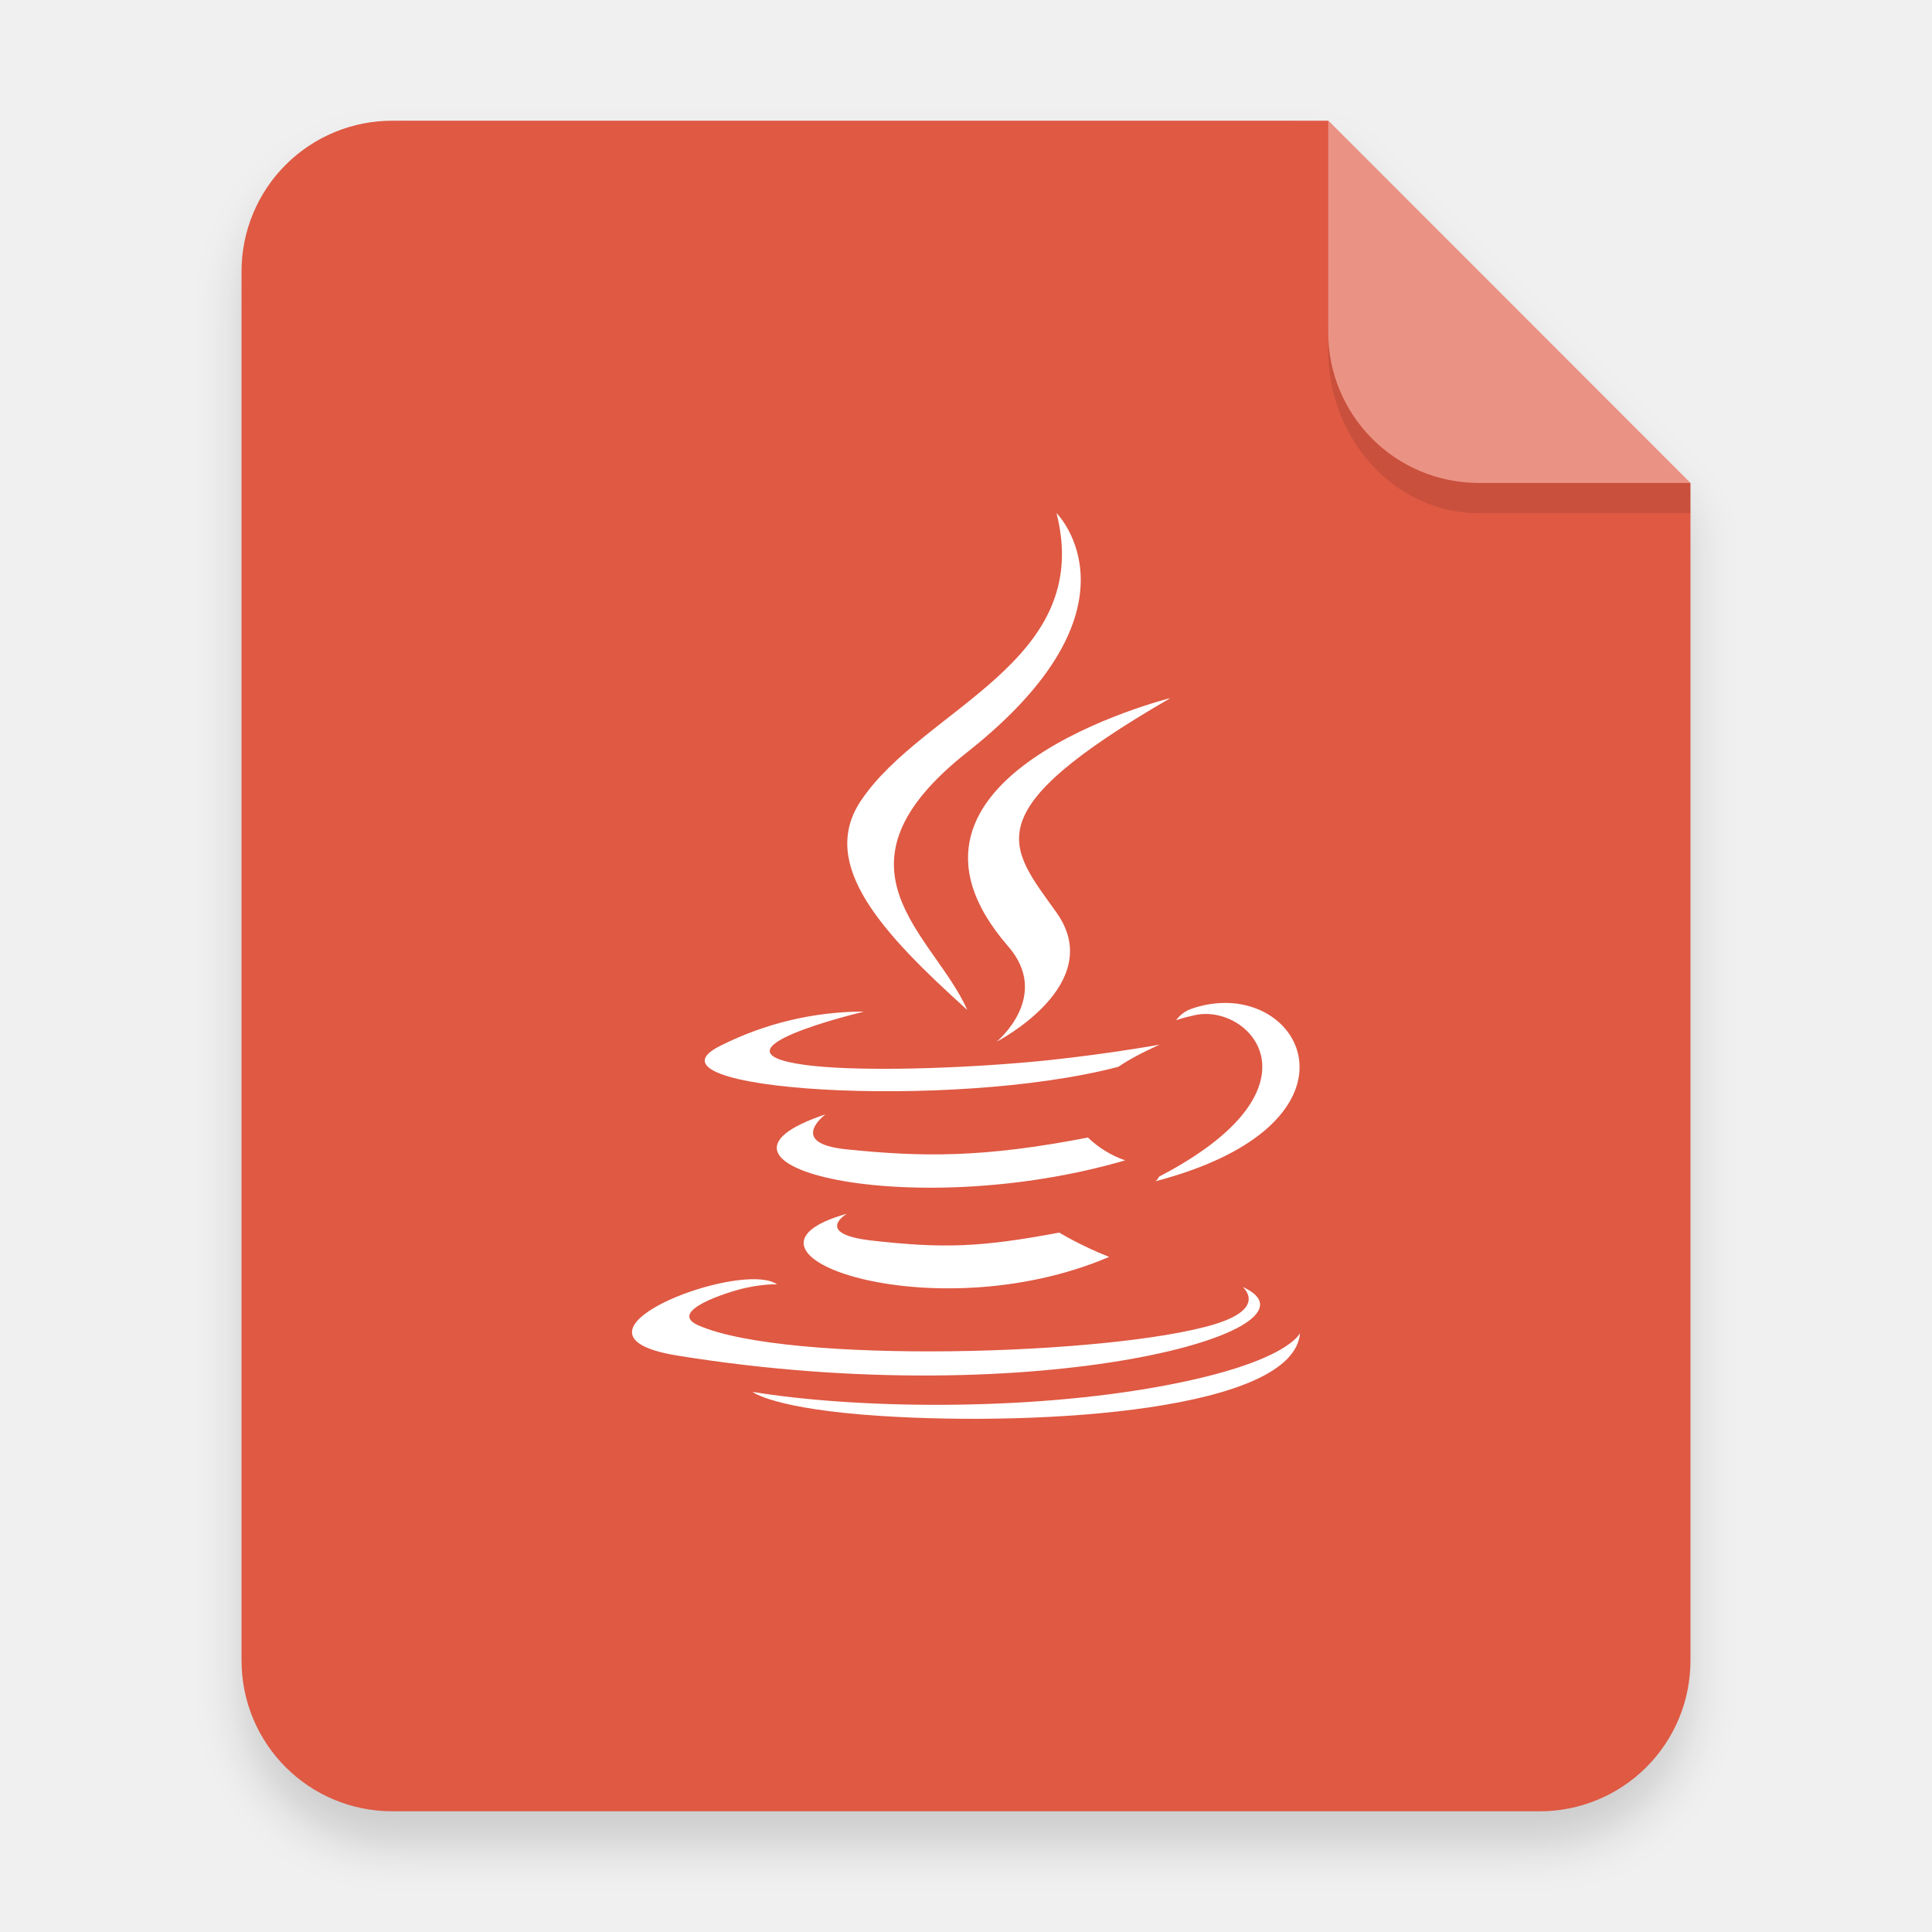
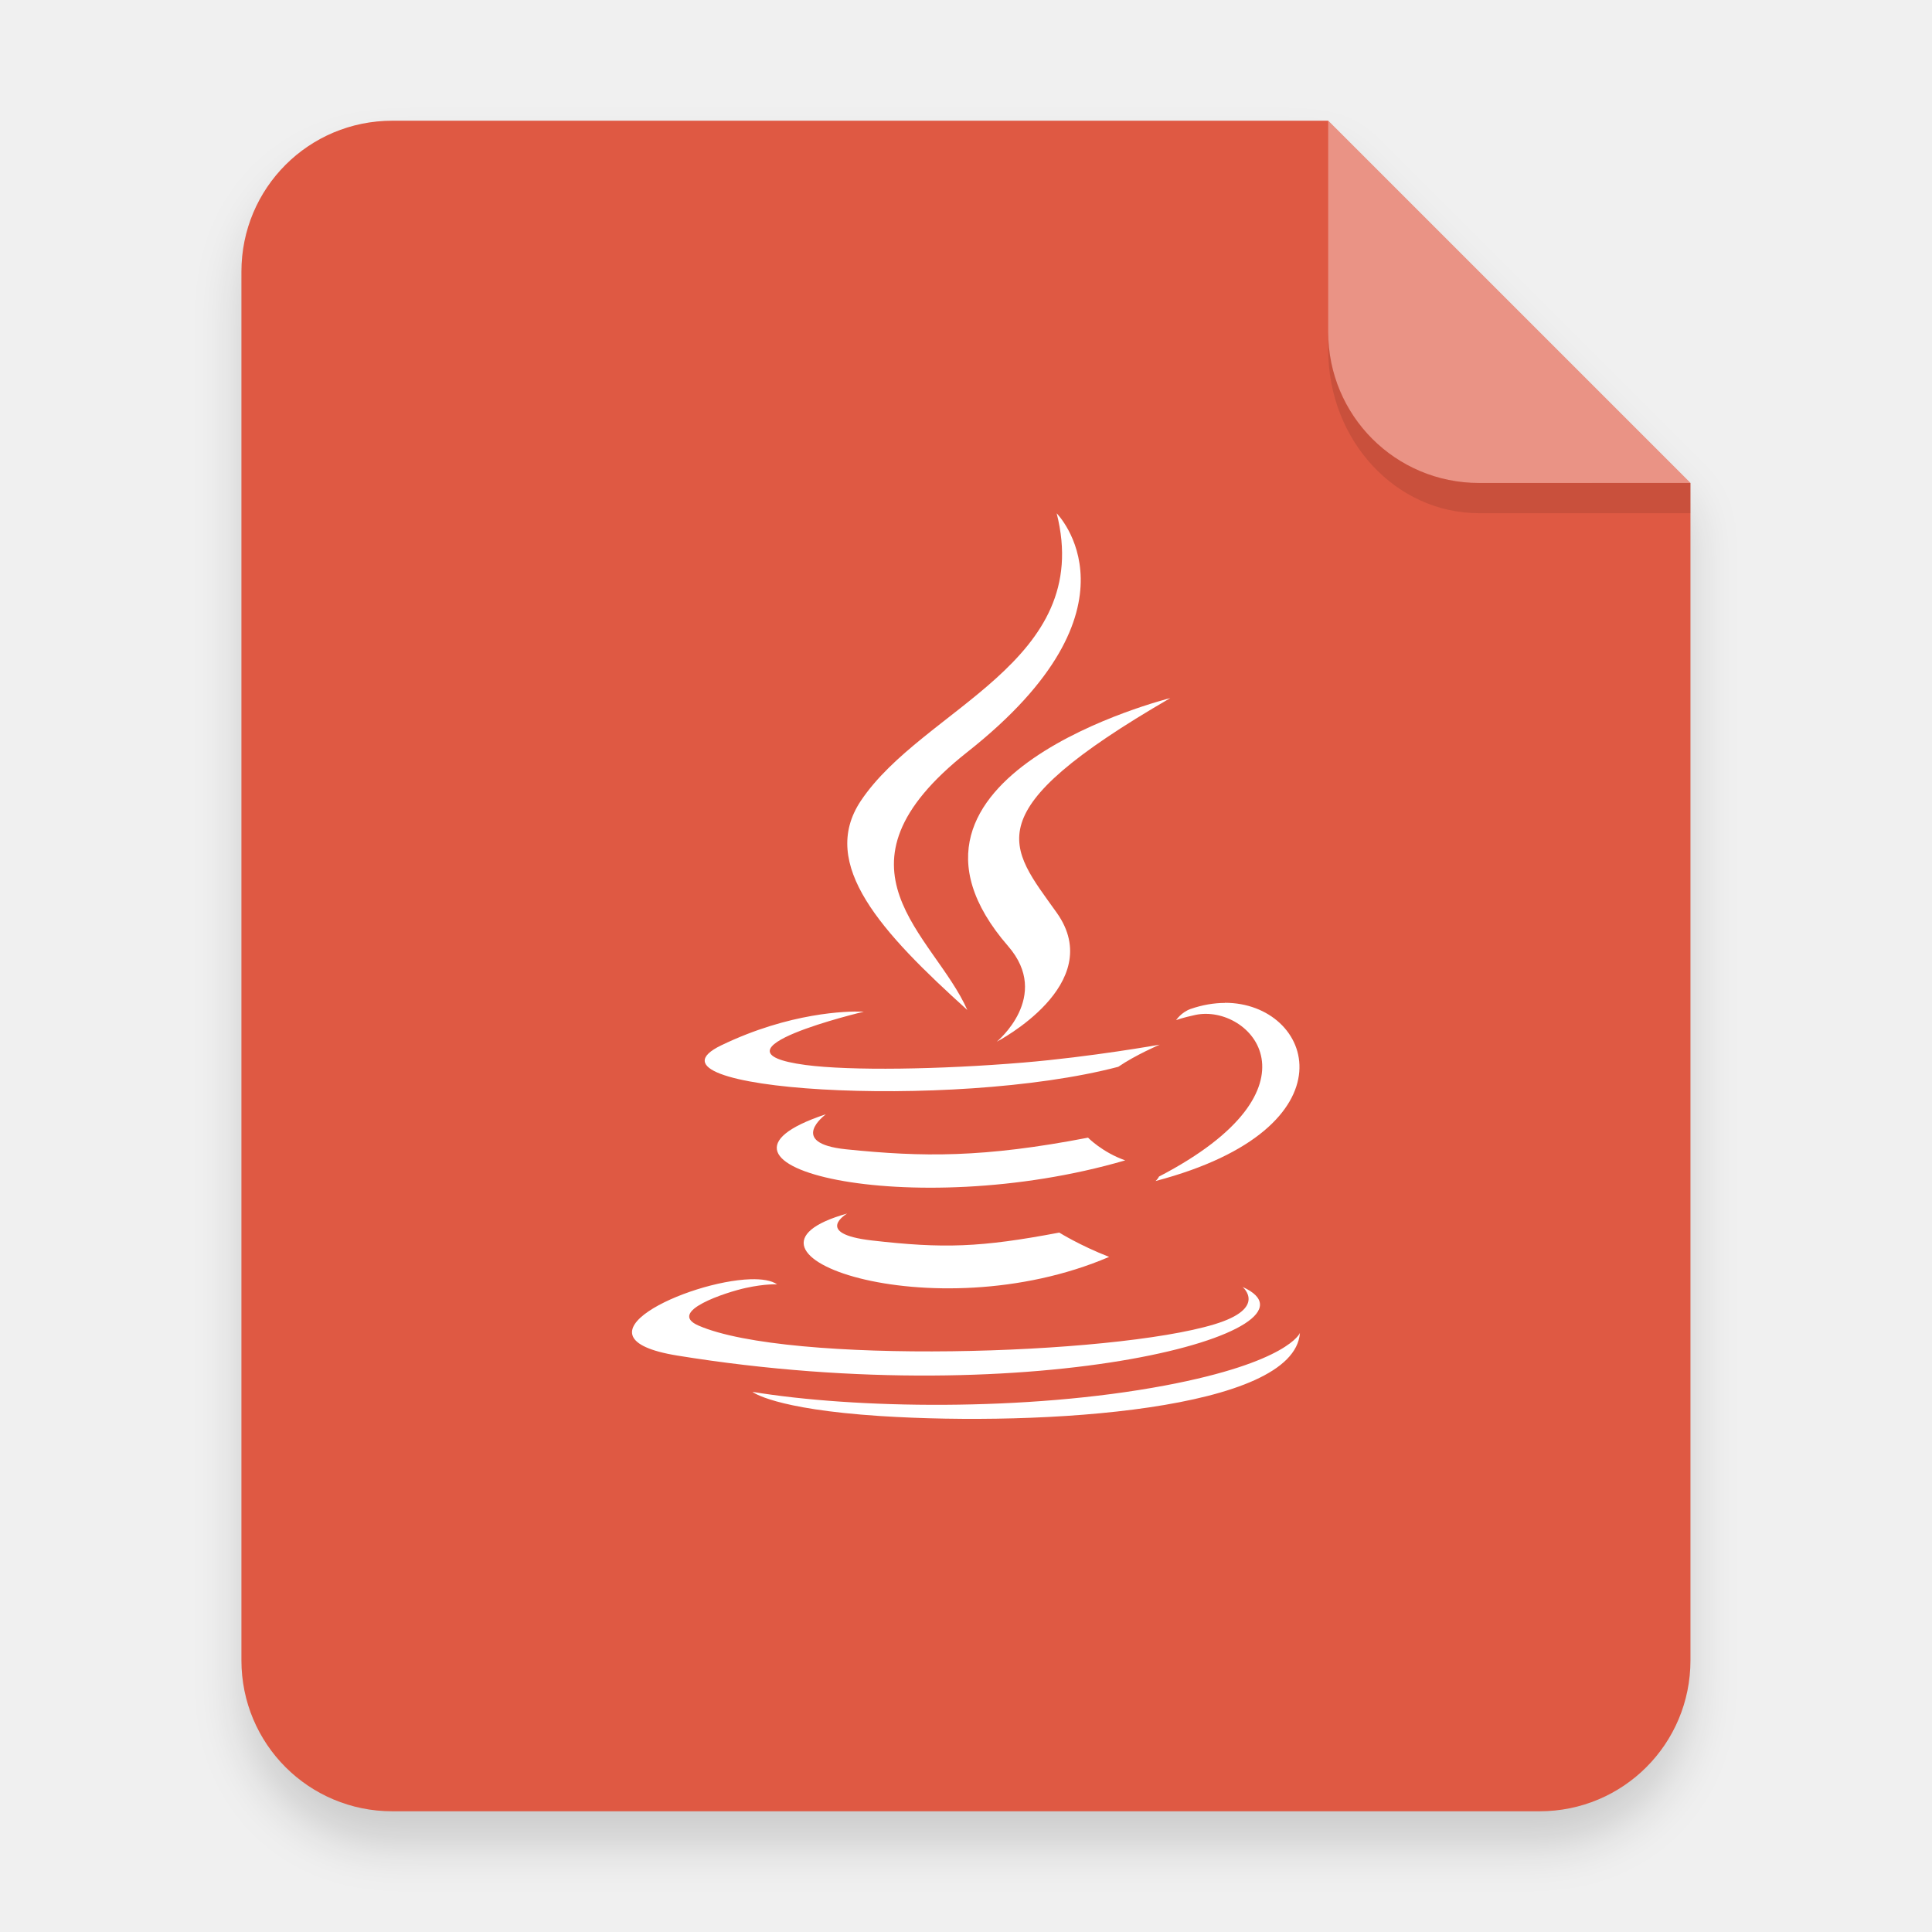
- <svg xmlns="http://www.w3.org/2000/svg" width="64" height="64" viewBox="0 0 16.933 16.933">
+ <svg xmlns="http://www.w3.org/2000/svg" width="64" height="64" version="1.1" viewBox="0 0 16.933 16.933">
  <defs>
-     <filter id="a" width="1.078" height="1.067" x="-.039" y="-.033" color-interpolation-filters="sRGB">
-       <feGaussianBlur stdDeviation=".206" />
+     <filter id="a" x="-.039" y="-.033" width="1.078" height="1.067" color-interpolation-filters="sRGB">
+       <feGaussianBlur stdDeviation="0.206" />
    </filter>
  </defs>
  <g fill-rule="evenodd">
-     <path d="M3.44 1.354a1.32 1.32 0 0 0-1.323 1.323v12.171c0 .733.59 1.323 1.323 1.323h10.053a1.32 1.32 0 0 0 1.323-1.323V4.53l-3.175-3.175z" filter="url(#a)" opacity=".15" style="paint-order:stroke fill markers" />
-     <path fill="#df5943" d="M3.44 1.058a1.32 1.32 0 0 0-1.323 1.323v12.171c0 .733.59 1.323 1.323 1.323h10.053a1.32 1.32 0 0 0 1.323-1.323V4.233l-3.174-3.175z" style="paint-order:stroke fill markers" />
-     <path fill="#fff" d="m14.816 4.233-3.175-3.175V2.91c0 .733.59 1.323 1.323 1.323z" opacity=".35" style="paint-order:stroke fill markers" />
-     <path fill="#fff" d="M9.26 4.498c.333 1.31-1.173 1.706-1.716 2.522-.37.556.182 1.154.934 1.832-.293-.663-1.288-1.243 0-2.26 1.607-1.27.783-2.094.783-2.094zm.995 1.621s-2.717.679-1.42 2.174c.384.44-.1.837-.1.837s.972-.501.526-1.13c-.417-.586-.737-.877.994-1.88zm.481 2.671a.9.9 0 0 0-.3.054c-.084.03-.128.098-.128.098s.053-.021.17-.046c.481-.1 1.17.643-.32 1.417-.006.019-.03.04-.03.04 1.772-.466 1.386-1.564.608-1.563m-3.19.076a2.8 2.8 0 0 0-1.225.296c-.814.394 2.016.574 3.48.188.153-.104.363-.194.363-.194s-.599.107-1.196.157c-.73.062-1.515.074-1.908.021-.932-.125.51-.467.51-.467l-.025-.001zm-.311.901c-1.344.446.748.952 2.626.403a.9.9 0 0 1-.326-.2c-.918.178-1.449.172-2.12.103-.52-.054-.18-.306-.18-.306m.19.87c-1.22.34.742 1.044 2.296.379-.254-.1-.437-.213-.437-.213-.693.13-1.014.14-1.643.07-.52-.06-.216-.237-.216-.237zm-.848.575c-.548.017-1.62.51-.64.669 3.168.513 5.775-.231 4.954-.602 0 0 .224.185-.248.328-.896.272-3.733.354-4.52.01-.283-.122.248-.293.415-.33.174-.037.273-.03.273-.03-.049-.035-.133-.048-.234-.045m4.817.471s-.1.256-1.182.46c-1.22.23-2.725.203-3.617.056 0 0 .183.15 1.122.211 1.43.092 3.625-.05 3.677-.727" clip-rule="evenodd" enable-background="new" />
-     <path d="M11.641 2.91v.155c0 .794.59 1.433 1.323 1.433h1.852v-.265h-1.852A1.32 1.32 0 0 1 11.64 2.91z" opacity=".1" style="paint-order:stroke fill markers" />
+     <path d="m3.439 1.354c-0.733 0-1.323 0.59-1.323 1.323v12.171c0 0.733 0.59 1.323 1.323 1.323h10.054c0.733 0 1.323-0.59 1.323-1.323v-10.319l-3.175-3.175z" filter="url(#a)" opacity=".15" stroke-width=".265" style="paint-order:stroke fill markers" />
+     <path d="m3.439 1.058c-0.733 0-1.323 0.59-1.323 1.323v12.171c0 0.733 0.59 1.323 1.323 1.323h10.054c0.733 0 1.323-0.59 1.323-1.323v-10.319l-3.175-3.175z" fill="#df5943" stroke-width="1" style="paint-order:stroke fill markers" />
+     <path d="m14.816 4.233-3.175-3.175v1.852c0 0.733 0.59 1.323 1.323 1.323z" fill="#fff" opacity=".35" style="paint-order:stroke fill markers" />
+     <path d="m9.261 4.498c0.333 1.31-1.173 1.706-1.717 2.522-0.37 0.556 0.182 1.153 0.934 1.832-0.293-0.663-1.288-1.243 4e-4 -2.261 1.607-1.268 0.782-2.093 0.782-2.093zm0.994 1.621c1.8e-5 0-2.717 0.678-1.419 2.174 0.383 0.441-0.1 0.837-0.1 0.837s0.972-0.502 0.526-1.13c-0.417-0.586-0.737-0.877 0.994-1.881zm0.481 2.671c-0.095 3.25e-4 -0.197 0.017-0.301 0.053-0.083 0.03-0.127 0.098-0.127 0.098s0.053-0.021 0.17-0.046c0.481-0.1 1.169 0.643-0.32 1.417-0.007 0.018-0.03 0.039-0.03 0.039 1.771-0.466 1.385-1.563 0.607-1.562zm-3.191 0.076c-0.117-0.003-0.621 0.005-1.224 0.296-0.815 0.394 2.015 0.573 3.48 0.188 0.152-0.104 0.363-0.194 0.363-0.194s-0.599 0.107-1.196 0.157c-0.731 0.061-1.515 0.073-1.908 0.021-0.932-0.125 0.511-0.467 0.511-0.467s-0.009-7e-4 -0.025-1e-3zm-0.31 0.901c-1.344 0.446 0.748 0.952 2.627 0.403-0.2-0.07-0.326-0.199-0.326-0.199-0.918 0.177-1.449 0.171-2.121 0.102-0.52-0.054-0.179-0.305-0.179-0.305zm0.19 0.869c-1.22 0.341 0.743 1.045 2.296 0.38-0.255-0.099-0.437-0.213-0.437-0.213-0.693 0.131-1.014 0.141-1.643 0.069-0.519-0.06-0.216-0.236-0.216-0.236zm-0.848 0.576c-0.548 0.017-1.62 0.51-0.64 0.669 3.168 0.514 5.775-0.231 4.953-0.602 0 0 0.224 0.185-0.247 0.328-0.897 0.272-3.733 0.354-4.521 0.011-0.283-0.123 0.248-0.294 0.415-0.33 0.174-0.038 0.274-0.031 0.274-0.031-0.049-0.035-0.133-0.048-0.234-0.045zm4.816 0.471s-0.1 0.256-1.181 0.46c-1.22 0.23-2.725 0.203-3.617 0.056 0 0 0.183 0.151 1.122 0.212 1.429 0.091 3.624-0.051 3.676-0.727z" clip-rule="evenodd" enable-background="new" fill="#fff" stroke-width=".254" />
+     <path d="m11.641 2.91v0.155c0 0.794 0.59 1.433 1.323 1.433h1.852l1.42e-4 -0.265-1.852 5e-5c-0.733 1.98e-5 -1.323-0.59-1.323-1.323z" opacity=".1" stroke-width="1.041" style="paint-order:stroke fill markers" />
  </g>
</svg>
